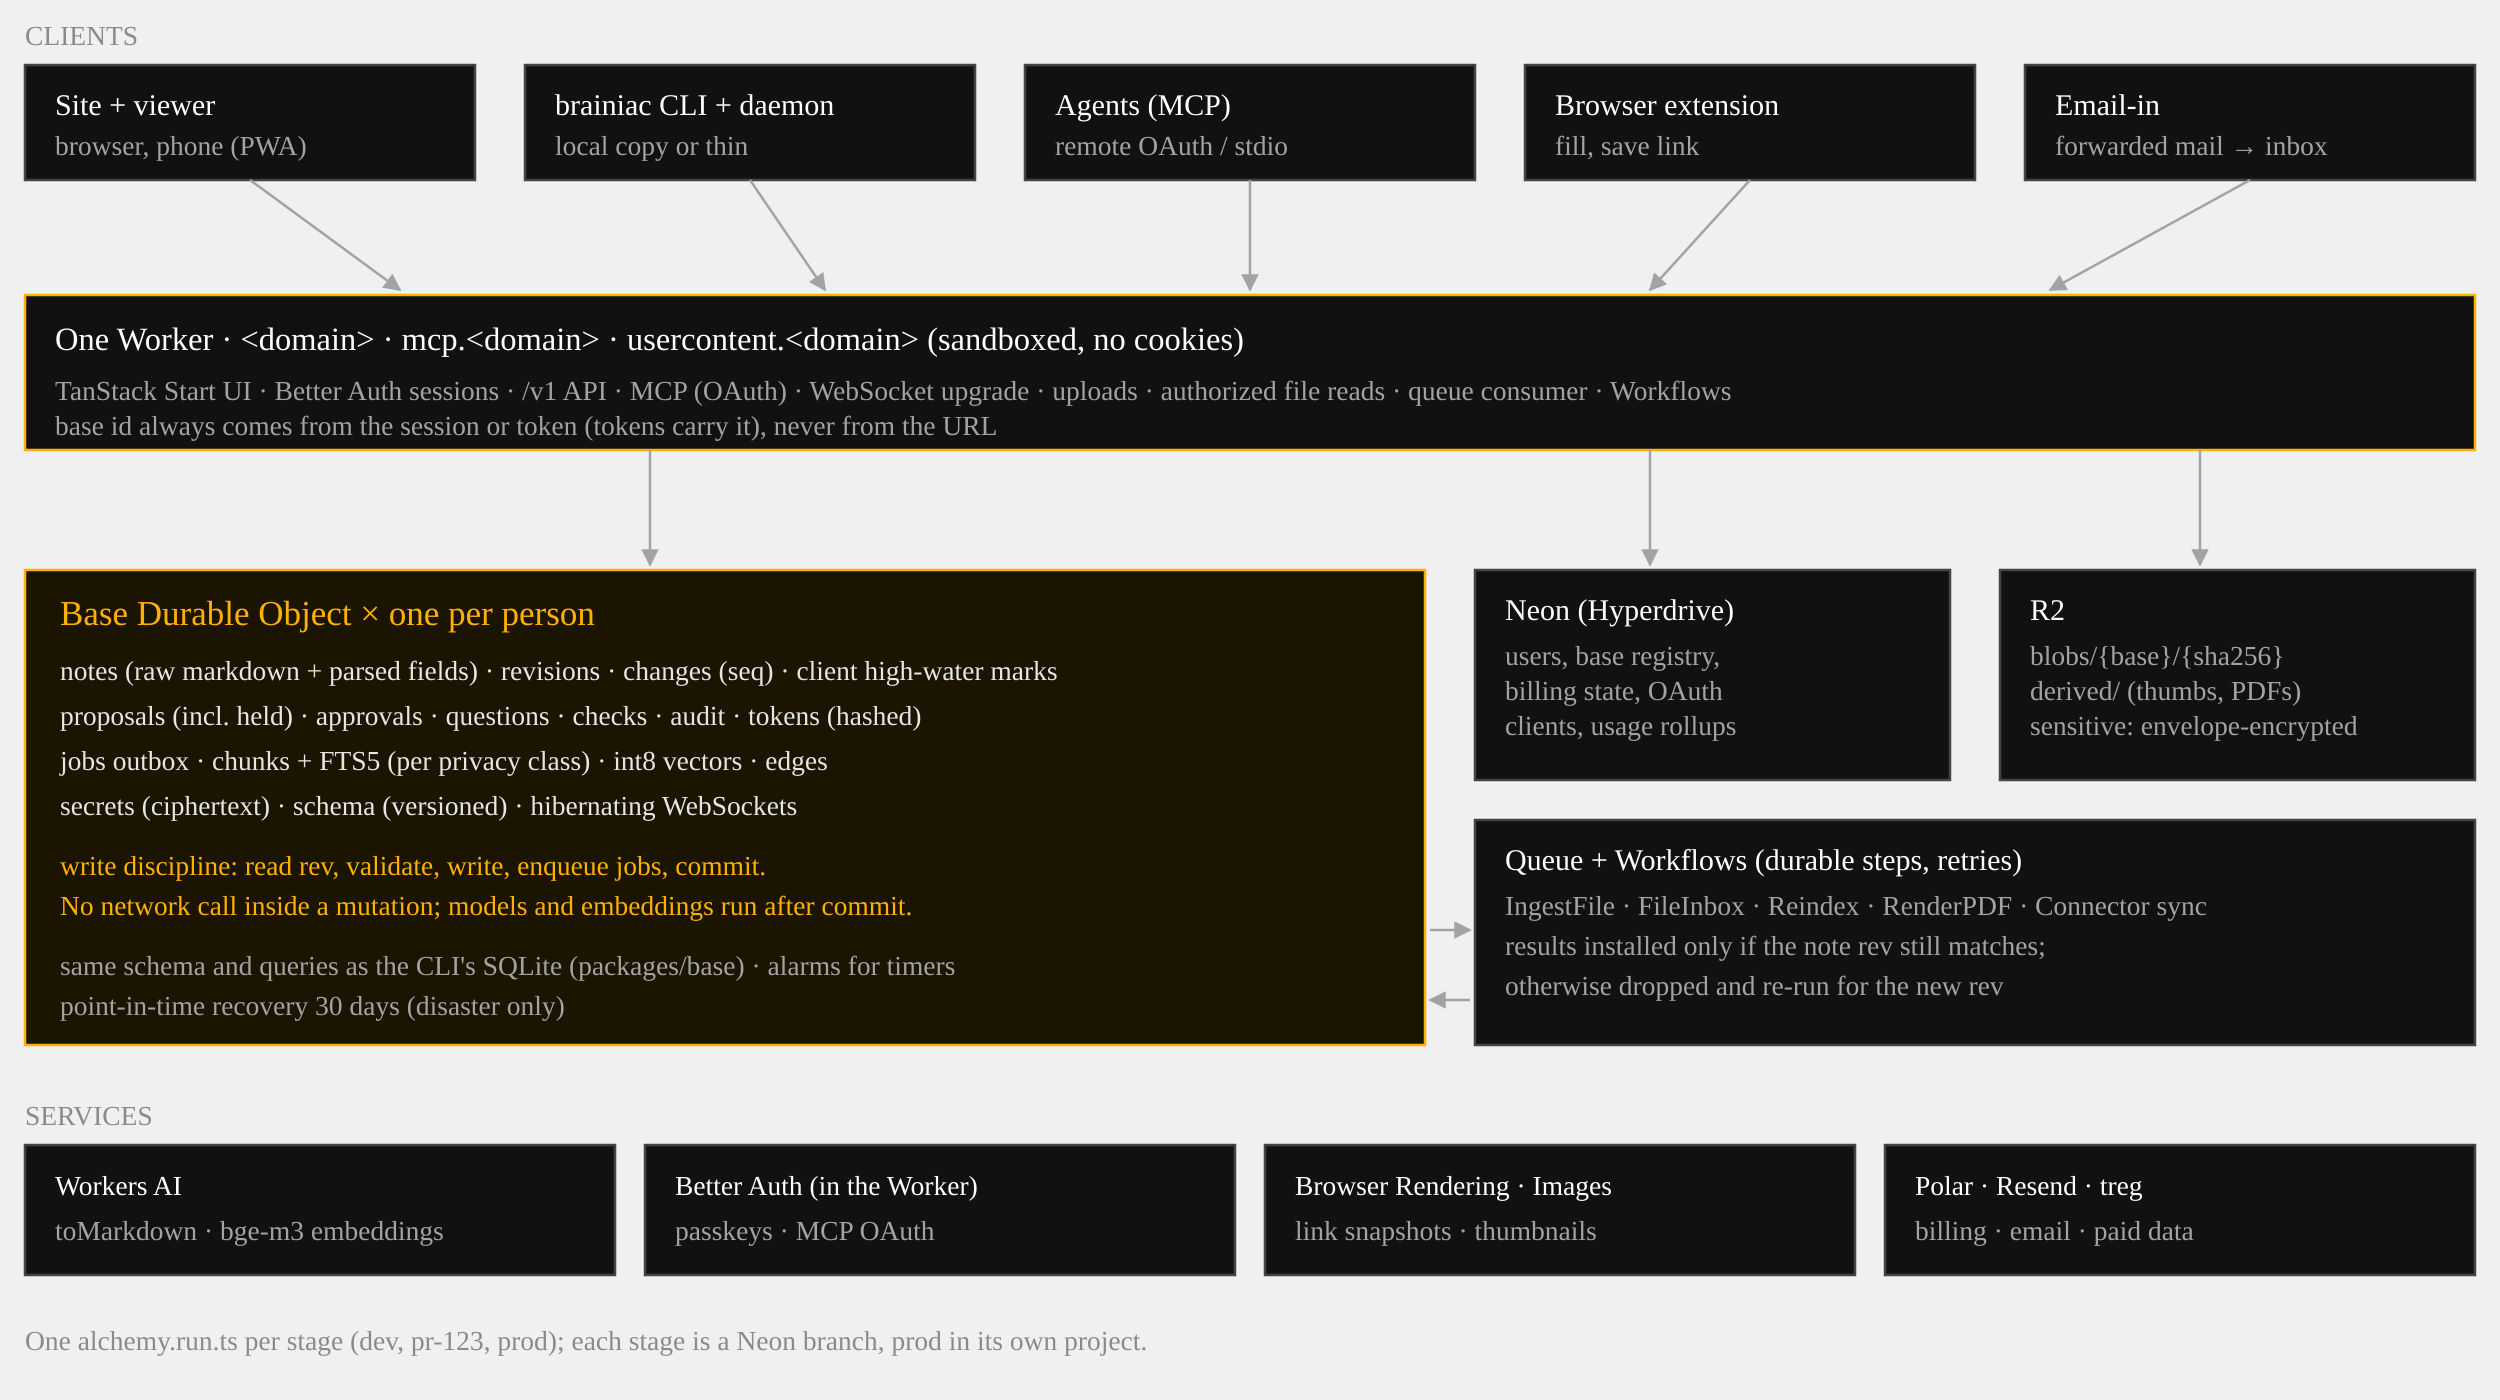
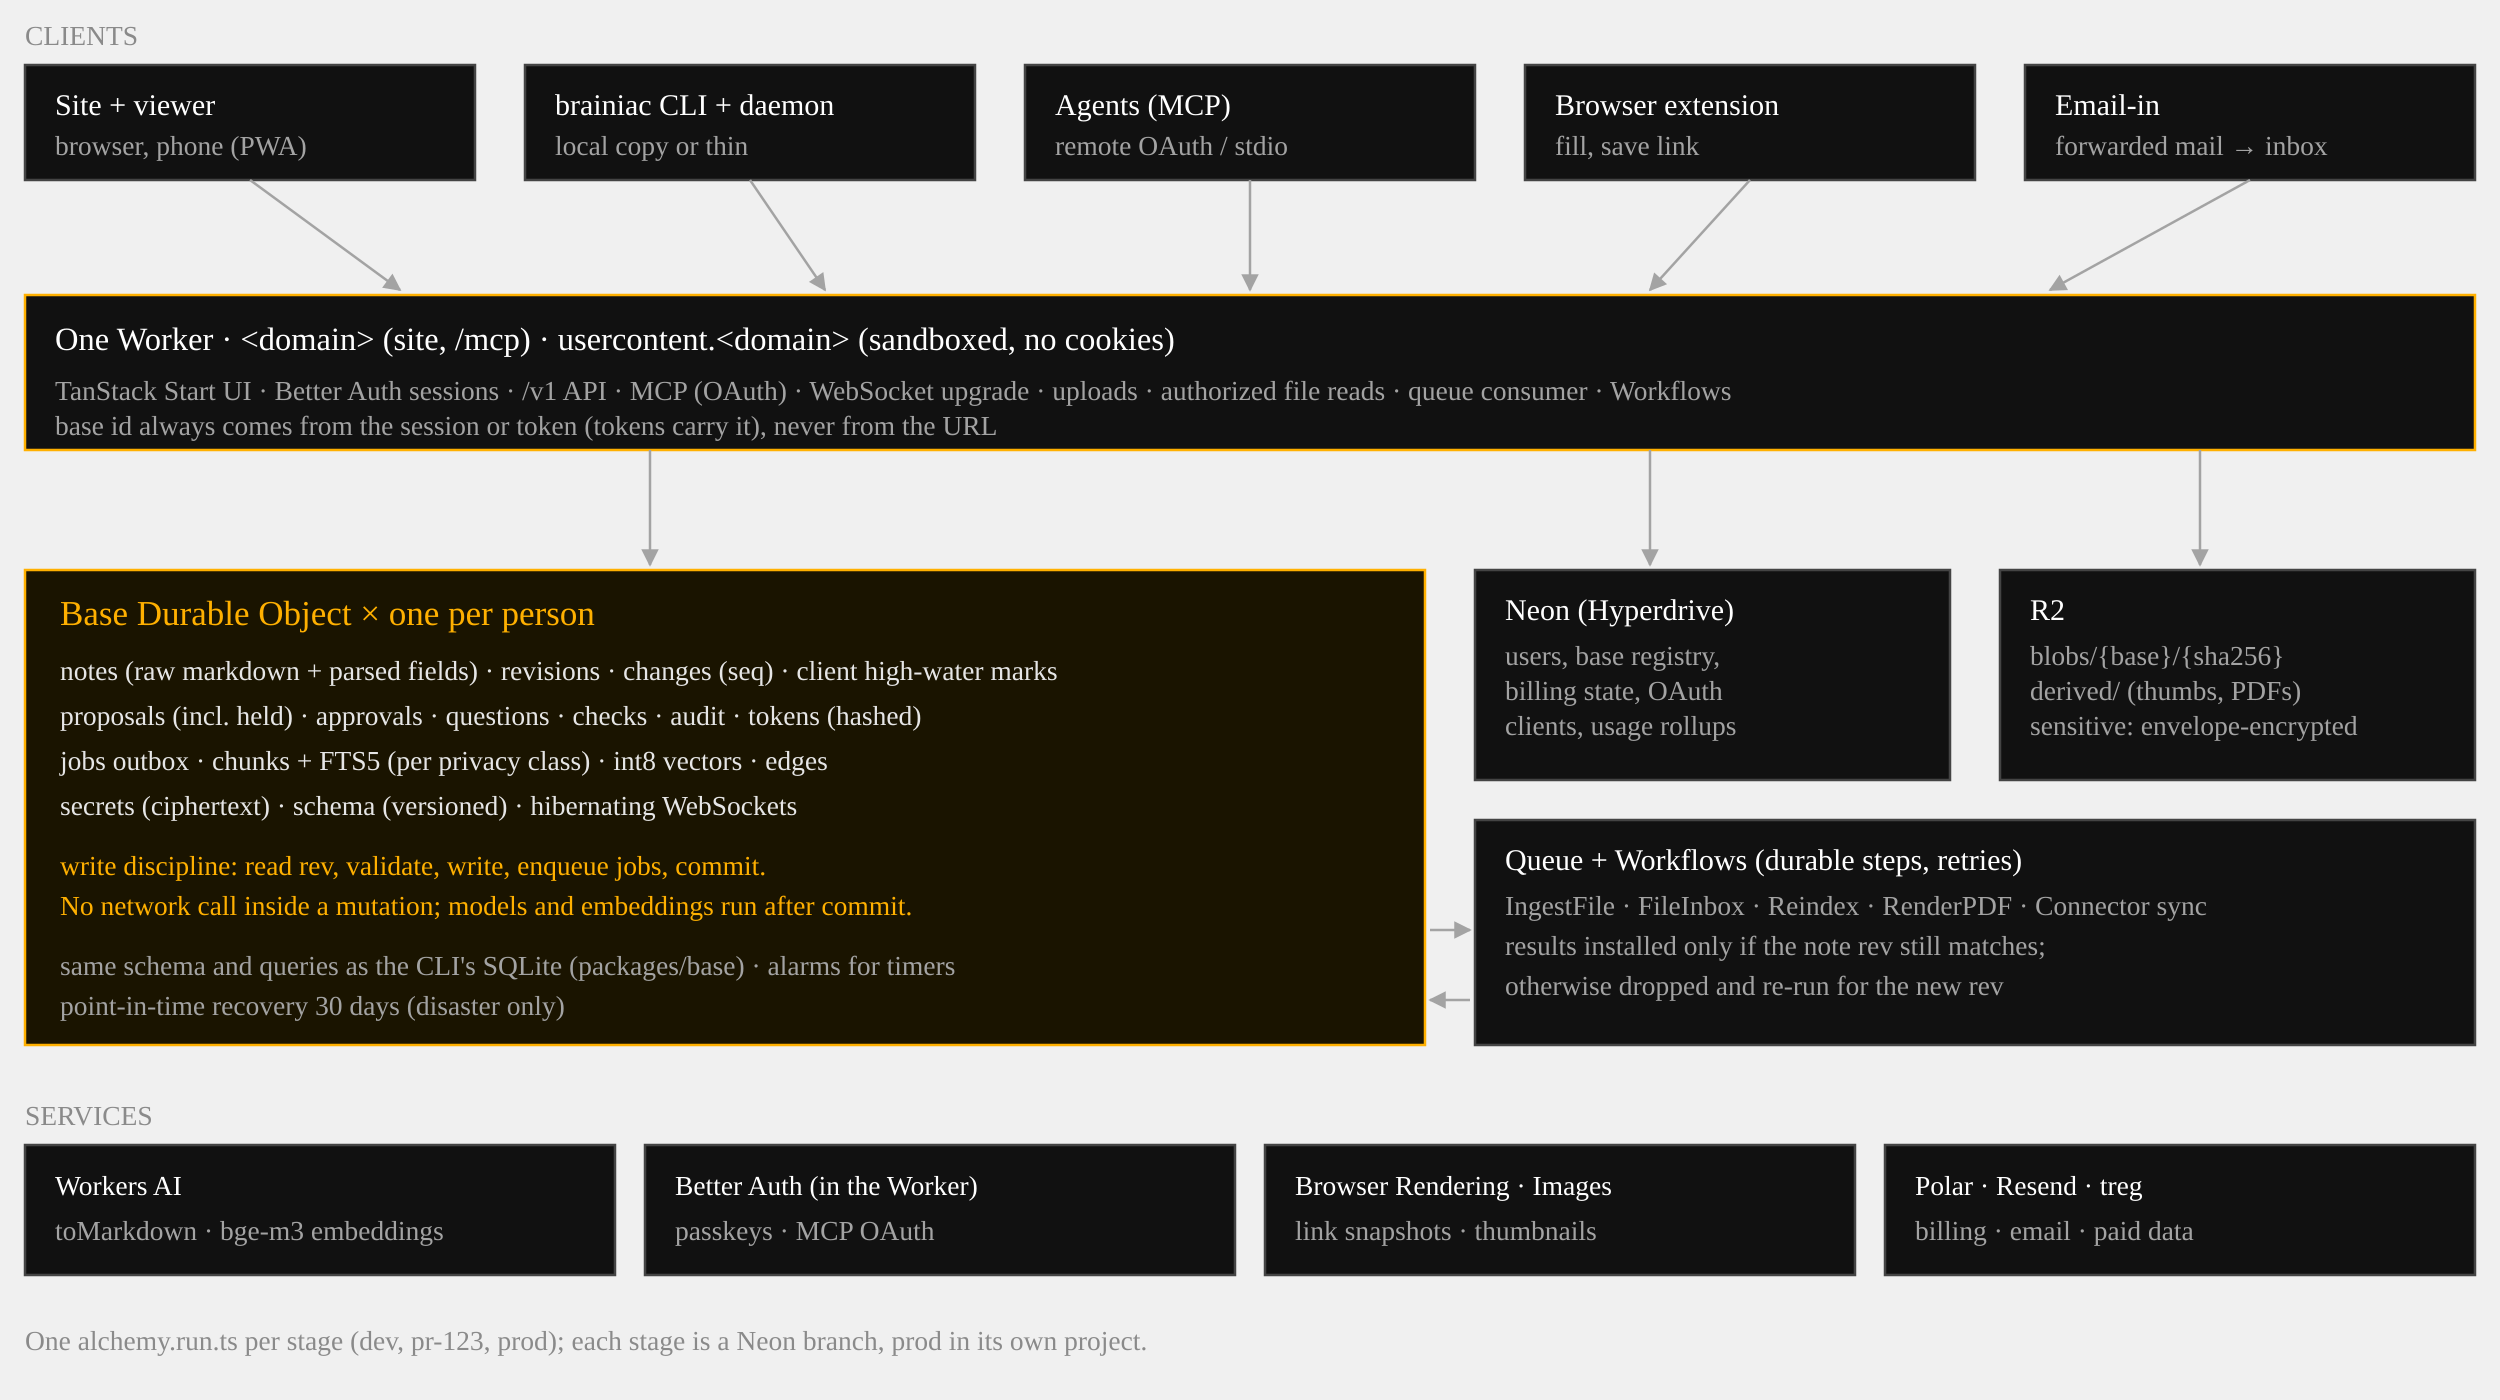
- <svg xmlns="http://www.w3.org/2000/svg" style="background:#000" viewBox="0 0 1000 560" width="100%" role="img" aria-label="Clients connect to one Worker serving &lt;domain&gt;, mcp.&lt;domain&gt; and usercontent.&lt;domain&gt;. The Worker routes to each person's Base Durable Object, which holds raw notes, the change feed, approvals, a jobs outbox, FTS5, vectors and graph edges, and keeps live WebSockets. A DO alarm dispatches jobs to a Queue and Workflows, which call Workers AI and install results back into the DO only if the note revision still matches. Neon via Hyperdrive holds accounts and the registry; R2 holds files.">
+ <svg xmlns="http://www.w3.org/2000/svg" style="background:#000" viewBox="0 0 1000 560" width="100%" role="img" aria-label="Clients connect to one Worker serving &lt;domain&gt; (site and MCP) and usercontent.&lt;domain&gt;. The Worker routes to each person's Base Durable Object, which holds raw notes, the change feed, approvals, a jobs outbox, FTS5, vectors and graph edges, and keeps live WebSockets. A DO alarm dispatches jobs to a Queue and Workflows, which call Workers AI and install results back into the DO only if the note revision still matches. Neon via Hyperdrive holds accounts and the registry; R2 holds files.">
  <defs>
    <marker id="ar3" viewBox="0 0 10 10" refX="9" refY="5" markerWidth="7" markerHeight="7" orient="auto">
      <path d="M0,0 L10,5 L0,10 z" fill="#a3a3a3" />
    </marker>
  </defs>
  <text x="10" y="18" fill="#8a8a8a" font-size="11">CLIENTS</text>
  <g font-size="12" fill="#fff">
    <rect x="10" y="26" width="180" height="46" fill="#111" stroke="#444" />
    <text x="22" y="46">Site + viewer</text>
    <text x="22" y="62" fill="#a3a3a3" font-size="11">browser, phone (PWA)</text>
    <rect x="210" y="26" width="180" height="46" fill="#111" stroke="#444" />
    <text x="222" y="46">brainiac CLI + daemon</text>
    <text x="222" y="62" fill="#a3a3a3" font-size="11">local copy or thin</text>
    <rect x="410" y="26" width="180" height="46" fill="#111" stroke="#444" />
    <text x="422" y="46">Agents (MCP)</text>
    <text x="422" y="62" fill="#a3a3a3" font-size="11">remote OAuth / stdio</text>
    <rect x="610" y="26" width="180" height="46" fill="#111" stroke="#444" />
    <text x="622" y="46">Browser extension</text>
    <text x="622" y="62" fill="#a3a3a3" font-size="11">fill, save link</text>
    <rect x="810" y="26" width="180" height="46" fill="#111" stroke="#444" />
    <text x="822" y="46">Email-in</text>
    <text x="822" y="62" fill="#a3a3a3" font-size="11">forwarded mail → inbox</text>
  </g>
  <g stroke="#a3a3a3" fill="none" marker-end="url(#ar3)">
    <line x1="100" y1="72" x2="160" y2="116" />
    <line x1="300" y1="72" x2="330" y2="116" />
    <line x1="500" y1="72" x2="500" y2="116" />
    <line x1="700" y1="72" x2="660" y2="116" />
    <line x1="900" y1="72" x2="820" y2="116" />
  </g>
  <rect x="10" y="118" width="980" height="62" fill="#111" stroke="#ffb000" />
-   <text x="22" y="140" fill="#fff" font-size="13">One Worker  ·  &lt;domain&gt;  ·  mcp.&lt;domain&gt;  ·  usercontent.&lt;domain&gt; (sandboxed, no cookies)</text>
+   <text x="22" y="140" fill="#fff" font-size="13">One Worker  ·  &lt;domain&gt; (site, /mcp)  ·  usercontent.&lt;domain&gt; (sandboxed, no cookies)</text>
  <text x="22" y="160" fill="#a3a3a3" font-size="11">TanStack Start UI · Better Auth sessions · /v1 API · MCP (OAuth) · WebSocket upgrade · uploads · authorized file reads · queue consumer · Workflows</text>
  <text x="22" y="174" fill="#a3a3a3" font-size="11">base id always comes from the session or token (tokens carry it), never from the URL</text>
  <g stroke="#a3a3a3" fill="none" marker-end="url(#ar3)">
    <line x1="260" y1="180" x2="260" y2="226" />
    <line x1="660" y1="180" x2="660" y2="226" />
    <line x1="880" y1="180" x2="880" y2="226" />
  </g>
  <rect x="10" y="228" width="560" height="190" fill="#1a1400" stroke="#ffb000" />
  <text x="24" y="250" fill="#ffb000" font-size="14">Base Durable Object  ×  one per person</text>
  <g font-size="11" fill="#e6e6e6">
    <text x="24" y="272">notes (raw markdown + parsed fields) · revisions · changes (seq) · client high-water marks</text>
    <text x="24" y="290">proposals (incl. held) · approvals · questions · checks · audit · tokens (hashed)</text>
    <text x="24" y="308">jobs outbox · chunks + FTS5 (per privacy class) · int8 vectors · edges</text>
    <text x="24" y="326">secrets (ciphertext) · schema (versioned) · hibernating WebSockets</text>
    <text x="24" y="350" fill="#ffb000">write discipline: read rev, validate, write, enqueue jobs, commit.</text>
    <text x="24" y="366" fill="#ffb000">No network call inside a mutation; models and embeddings run after commit.</text>
    <text x="24" y="390" fill="#a3a3a3">same schema and queries as the CLI's SQLite (packages/base) · alarms for timers</text>
    <text x="24" y="406" fill="#a3a3a3">point-in-time recovery 30 days (disaster only)</text>
  </g>
  <rect x="590" y="228" width="190" height="84" fill="#111" stroke="#444" />
  <text x="602" y="248" fill="#fff" font-size="12">Neon (Hyperdrive)</text>
  <text x="602" y="266" fill="#a3a3a3" font-size="11">users, base registry,</text>
  <text x="602" y="280" fill="#a3a3a3" font-size="11">billing state, OAuth</text>
  <text x="602" y="294" fill="#a3a3a3" font-size="11">clients, usage rollups</text>
  <rect x="800" y="228" width="190" height="84" fill="#111" stroke="#444" />
  <text x="812" y="248" fill="#fff" font-size="12">R2</text>
  <text x="812" y="266" fill="#a3a3a3" font-size="11">blobs/{base}/{sha256}</text>
  <text x="812" y="280" fill="#a3a3a3" font-size="11">derived/ (thumbs, PDFs)</text>
  <text x="812" y="294" fill="#a3a3a3" font-size="11">sensitive: envelope-encrypted</text>
  <rect x="590" y="328" width="400" height="90" fill="#111" stroke="#444" />
  <text x="602" y="348" fill="#fff" font-size="12">Queue + Workflows (durable steps, retries)</text>
  <text x="602" y="366" fill="#a3a3a3" font-size="11">IngestFile · FileInbox · Reindex · RenderPDF · Connector sync</text>
  <text x="602" y="382" fill="#a3a3a3" font-size="11">results installed only if the note rev still matches;</text>
  <text x="602" y="398" fill="#a3a3a3" font-size="11">otherwise dropped and re-run for the new rev</text>
  <line x1="572" y1="372" x2="588" y2="372" stroke="#a3a3a3" marker-end="url(#ar3)" />
  <line x1="588" y1="400" x2="572" y2="400" stroke="#a3a3a3" marker-end="url(#ar3)" />
  <text x="10" y="450" fill="#8a8a8a" font-size="11">SERVICES</text>
  <g font-size="11" fill="#fff">
    <rect x="10" y="458" width="236" height="52" fill="#111" stroke="#444" />
    <text x="22" y="478">Workers AI</text>
    <text x="22" y="496" fill="#a3a3a3">toMarkdown · bge-m3 embeddings</text>
    <rect x="258" y="458" width="236" height="52" fill="#111" stroke="#444" />
    <text x="270" y="478">Better Auth (in the Worker)</text>
    <text x="270" y="496" fill="#a3a3a3">passkeys · MCP OAuth</text>
    <rect x="506" y="458" width="236" height="52" fill="#111" stroke="#444" />
    <text x="518" y="478">Browser Rendering · Images</text>
    <text x="518" y="496" fill="#a3a3a3">link snapshots · thumbnails</text>
    <rect x="754" y="458" width="236" height="52" fill="#111" stroke="#444" />
    <text x="766" y="478">Polar · Resend · treg</text>
    <text x="766" y="496" fill="#a3a3a3">billing · email · paid data</text>
  </g>
  <text x="10" y="540" fill="#8a8a8a" font-size="11">One alchemy.run.ts per stage (dev, pr-123, prod); each stage is a Neon branch, prod in its own project.</text>
</svg>
